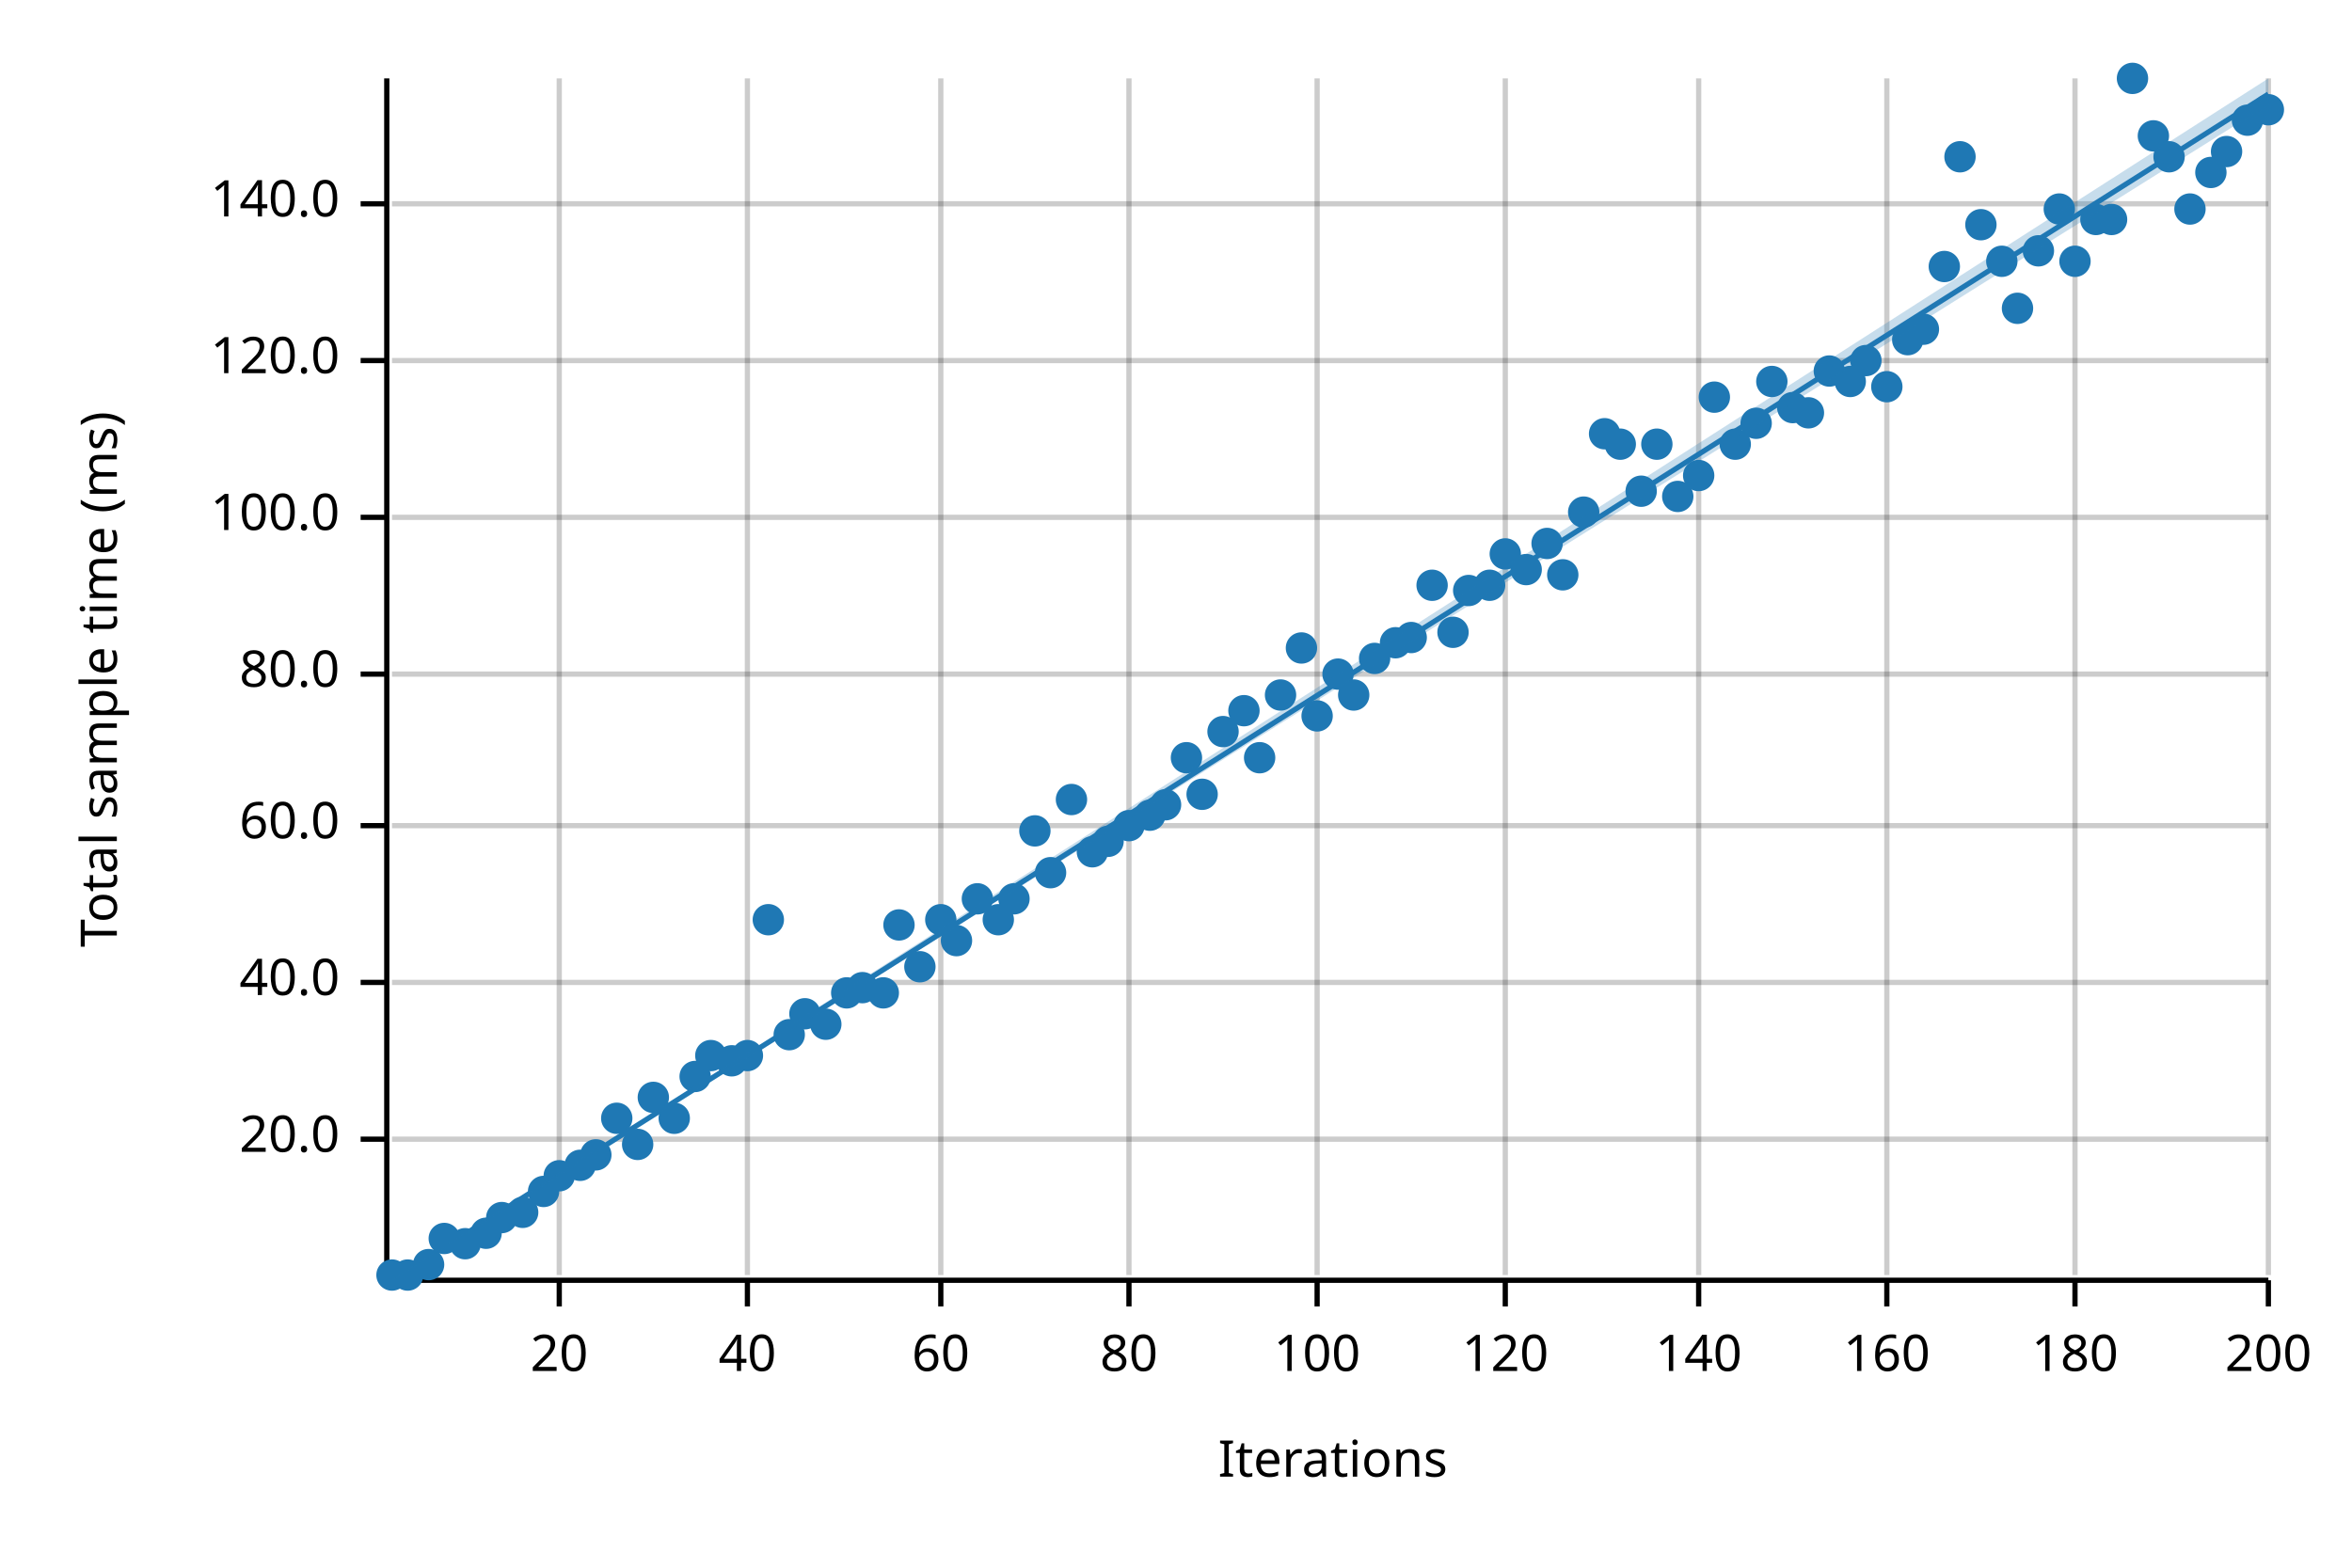
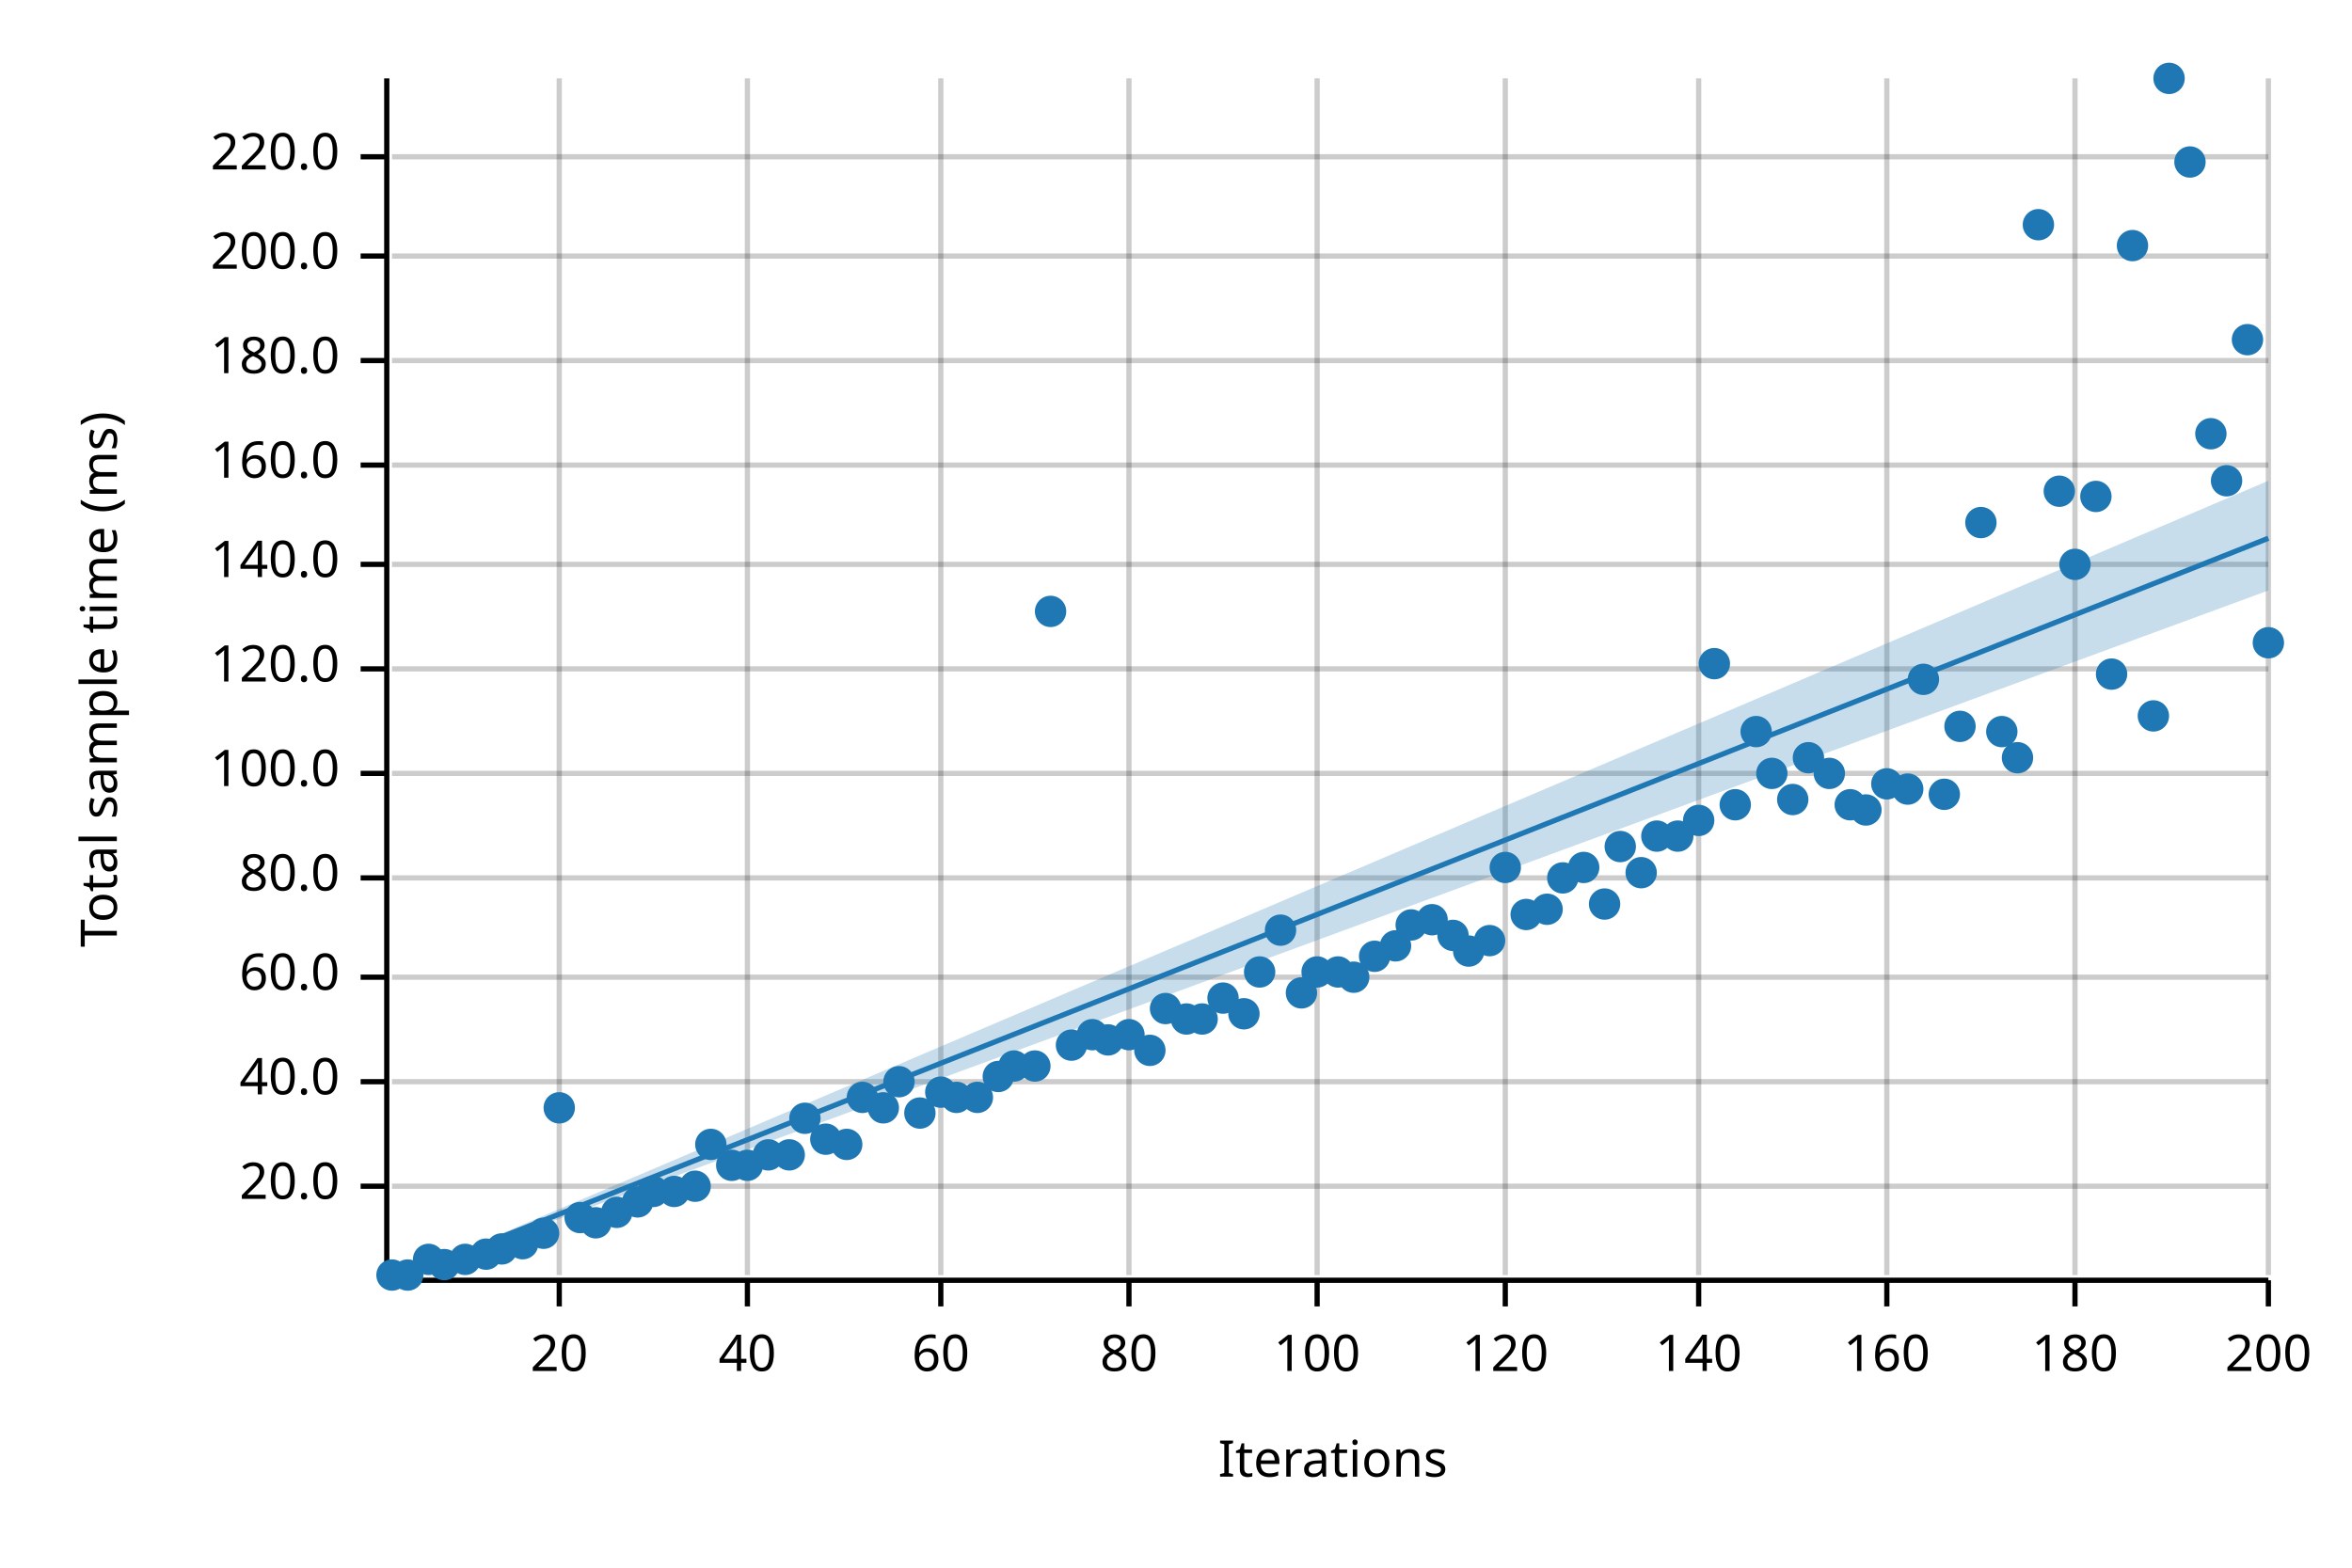
<svg xmlns="http://www.w3.org/2000/svg" width="450" height="300" viewBox="0 0 450 300">
  <text x="15" y="130" dy="0.76em" text-anchor="middle" font-family="sans-serif" font-size="9.677" opacity="1" fill="#000000" transform="rotate(270, 15, 130)">
Total sample time (ms)
</text>
  <text x="255" y="285" dy="-0.5ex" text-anchor="middle" font-family="sans-serif" font-size="9.677" opacity="1" fill="#000000">
Iterations
</text>
  <line opacity="0.2" stroke="#000000" stroke-width="1" x1="107" y1="244" x2="107" y2="15" />
  <line opacity="0.2" stroke="#000000" stroke-width="1" x1="143" y1="244" x2="143" y2="15" />
  <line opacity="0.2" stroke="#000000" stroke-width="1" x1="180" y1="244" x2="180" y2="15" />
  <line opacity="0.2" stroke="#000000" stroke-width="1" x1="216" y1="244" x2="216" y2="15" />
  <line opacity="0.2" stroke="#000000" stroke-width="1" x1="252" y1="244" x2="252" y2="15" />
  <line opacity="0.2" stroke="#000000" stroke-width="1" x1="288" y1="244" x2="288" y2="15" />
  <line opacity="0.2" stroke="#000000" stroke-width="1" x1="325" y1="244" x2="325" y2="15" />
  <line opacity="0.2" stroke="#000000" stroke-width="1" x1="361" y1="244" x2="361" y2="15" />
  <line opacity="0.2" stroke="#000000" stroke-width="1" x1="397" y1="244" x2="397" y2="15" />
  <line opacity="0.2" stroke="#000000" stroke-width="1" x1="434" y1="244" x2="434" y2="15" />
-   <line opacity="0.2" stroke="#000000" stroke-width="1" x1="75" y1="218" x2="434" y2="218" />
-   <line opacity="0.2" stroke="#000000" stroke-width="1" x1="75" y1="188" x2="434" y2="188" />
-   <line opacity="0.2" stroke="#000000" stroke-width="1" x1="75" y1="158" x2="434" y2="158" />
-   <line opacity="0.2" stroke="#000000" stroke-width="1" x1="75" y1="129" x2="434" y2="129" />
-   <line opacity="0.2" stroke="#000000" stroke-width="1" x1="75" y1="99" x2="434" y2="99" />
+   <line opacity="0.2" stroke="#000000" stroke-width="1" x1="75" y1="227" x2="434" y2="227" />
+   <line opacity="0.2" stroke="#000000" stroke-width="1" x1="75" y1="207" x2="434" y2="207" />
+   <line opacity="0.2" stroke="#000000" stroke-width="1" x1="75" y1="187" x2="434" y2="187" />
+   <line opacity="0.2" stroke="#000000" stroke-width="1" x1="75" y1="168" x2="434" y2="168" />
+   <line opacity="0.2" stroke="#000000" stroke-width="1" x1="75" y1="148" x2="434" y2="148" />
+   <line opacity="0.2" stroke="#000000" stroke-width="1" x1="75" y1="128" x2="434" y2="128" />
+   <line opacity="0.2" stroke="#000000" stroke-width="1" x1="75" y1="108" x2="434" y2="108" />
+   <line opacity="0.2" stroke="#000000" stroke-width="1" x1="75" y1="89" x2="434" y2="89" />
  <line opacity="0.2" stroke="#000000" stroke-width="1" x1="75" y1="69" x2="434" y2="69" />
-   <line opacity="0.2" stroke="#000000" stroke-width="1" x1="75" y1="39" x2="434" y2="39" />
+   <line opacity="0.2" stroke="#000000" stroke-width="1" x1="75" y1="49" x2="434" y2="49" />
+   <line opacity="0.2" stroke="#000000" stroke-width="1" x1="75" y1="30" x2="434" y2="30" />
  <polyline fill="none" opacity="1" stroke="#000000" stroke-width="1" points="74,15 74,244 " />
-   <text x="65" y="218" dy="0.5ex" text-anchor="end" font-family="sans-serif" font-size="9.677" opacity="1" fill="#000000">
+   <text x="65" y="227" dy="0.5ex" text-anchor="end" font-family="sans-serif" font-size="9.677" opacity="1" fill="#000000">
20.0
</text>
-   <polyline fill="none" opacity="1" stroke="#000000" stroke-width="1" points="69,218 74,218 " />
-   <text x="65" y="188" dy="0.5ex" text-anchor="end" font-family="sans-serif" font-size="9.677" opacity="1" fill="#000000">
+   <polyline fill="none" opacity="1" stroke="#000000" stroke-width="1" points="69,227 74,227 " />
+   <text x="65" y="207" dy="0.5ex" text-anchor="end" font-family="sans-serif" font-size="9.677" opacity="1" fill="#000000">
40.0
</text>
-   <polyline fill="none" opacity="1" stroke="#000000" stroke-width="1" points="69,188 74,188 " />
-   <text x="65" y="158" dy="0.5ex" text-anchor="end" font-family="sans-serif" font-size="9.677" opacity="1" fill="#000000">
+   <polyline fill="none" opacity="1" stroke="#000000" stroke-width="1" points="69,207 74,207 " />
+   <text x="65" y="187" dy="0.5ex" text-anchor="end" font-family="sans-serif" font-size="9.677" opacity="1" fill="#000000">
60.0
</text>
-   <polyline fill="none" opacity="1" stroke="#000000" stroke-width="1" points="69,158 74,158 " />
-   <text x="65" y="129" dy="0.5ex" text-anchor="end" font-family="sans-serif" font-size="9.677" opacity="1" fill="#000000">
+   <polyline fill="none" opacity="1" stroke="#000000" stroke-width="1" points="69,187 74,187 " />
+   <text x="65" y="168" dy="0.5ex" text-anchor="end" font-family="sans-serif" font-size="9.677" opacity="1" fill="#000000">
80.0
</text>
-   <polyline fill="none" opacity="1" stroke="#000000" stroke-width="1" points="69,129 74,129 " />
-   <text x="65" y="99" dy="0.5ex" text-anchor="end" font-family="sans-serif" font-size="9.677" opacity="1" fill="#000000">
+   <polyline fill="none" opacity="1" stroke="#000000" stroke-width="1" points="69,168 74,168 " />
+   <text x="65" y="148" dy="0.5ex" text-anchor="end" font-family="sans-serif" font-size="9.677" opacity="1" fill="#000000">
100.0
</text>
-   <polyline fill="none" opacity="1" stroke="#000000" stroke-width="1" points="69,99 74,99 " />
+   <polyline fill="none" opacity="1" stroke="#000000" stroke-width="1" points="69,148 74,148 " />
+   <text x="65" y="128" dy="0.5ex" text-anchor="end" font-family="sans-serif" font-size="9.677" opacity="1" fill="#000000">
+ 120.0
+ </text>
+   <polyline fill="none" opacity="1" stroke="#000000" stroke-width="1" points="69,128 74,128 " />
+   <text x="65" y="108" dy="0.5ex" text-anchor="end" font-family="sans-serif" font-size="9.677" opacity="1" fill="#000000">
+ 140.0
+ </text>
+   <polyline fill="none" opacity="1" stroke="#000000" stroke-width="1" points="69,108 74,108 " />
+   <text x="65" y="89" dy="0.5ex" text-anchor="end" font-family="sans-serif" font-size="9.677" opacity="1" fill="#000000">
+ 160.0
+ </text>
+   <polyline fill="none" opacity="1" stroke="#000000" stroke-width="1" points="69,89 74,89 " />
  <text x="65" y="69" dy="0.5ex" text-anchor="end" font-family="sans-serif" font-size="9.677" opacity="1" fill="#000000">
- 120.0
+ 180.0
</text>
  <polyline fill="none" opacity="1" stroke="#000000" stroke-width="1" points="69,69 74,69 " />
-   <text x="65" y="39" dy="0.5ex" text-anchor="end" font-family="sans-serif" font-size="9.677" opacity="1" fill="#000000">
- 140.0
- </text>
-   <polyline fill="none" opacity="1" stroke="#000000" stroke-width="1" points="69,39 74,39 " />
+   <text x="65" y="49" dy="0.5ex" text-anchor="end" font-family="sans-serif" font-size="9.677" opacity="1" fill="#000000">
+ 200.0
+ </text>
+   <polyline fill="none" opacity="1" stroke="#000000" stroke-width="1" points="69,49 74,49 " />
+   <text x="65" y="30" dy="0.5ex" text-anchor="end" font-family="sans-serif" font-size="9.677" opacity="1" fill="#000000">
+ 220.0
+ </text>
+   <polyline fill="none" opacity="1" stroke="#000000" stroke-width="1" points="69,30 74,30 " />
  <polyline fill="none" opacity="1" stroke="#000000" stroke-width="1" points="75,245 434,245 " />
  <text x="107" y="255" dy="0.76em" text-anchor="middle" font-family="sans-serif" font-size="9.677" opacity="1" fill="#000000">
20
</text>
  <polyline fill="none" opacity="1" stroke="#000000" stroke-width="1" points="107,245 107,250 " />
  <text x="143" y="255" dy="0.76em" text-anchor="middle" font-family="sans-serif" font-size="9.677" opacity="1" fill="#000000">
40
</text>
  <polyline fill="none" opacity="1" stroke="#000000" stroke-width="1" points="143,245 143,250 " />
  <text x="180" y="255" dy="0.76em" text-anchor="middle" font-family="sans-serif" font-size="9.677" opacity="1" fill="#000000">
60
</text>
  <polyline fill="none" opacity="1" stroke="#000000" stroke-width="1" points="180,245 180,250 " />
  <text x="216" y="255" dy="0.76em" text-anchor="middle" font-family="sans-serif" font-size="9.677" opacity="1" fill="#000000">
80
</text>
  <polyline fill="none" opacity="1" stroke="#000000" stroke-width="1" points="216,245 216,250 " />
  <text x="252" y="255" dy="0.76em" text-anchor="middle" font-family="sans-serif" font-size="9.677" opacity="1" fill="#000000">
100
</text>
  <polyline fill="none" opacity="1" stroke="#000000" stroke-width="1" points="252,245 252,250 " />
  <text x="288" y="255" dy="0.76em" text-anchor="middle" font-family="sans-serif" font-size="9.677" opacity="1" fill="#000000">
120
</text>
  <polyline fill="none" opacity="1" stroke="#000000" stroke-width="1" points="288,245 288,250 " />
  <text x="325" y="255" dy="0.76em" text-anchor="middle" font-family="sans-serif" font-size="9.677" opacity="1" fill="#000000">
140
</text>
  <polyline fill="none" opacity="1" stroke="#000000" stroke-width="1" points="325,245 325,250 " />
  <text x="361" y="255" dy="0.76em" text-anchor="middle" font-family="sans-serif" font-size="9.677" opacity="1" fill="#000000">
160
</text>
  <polyline fill="none" opacity="1" stroke="#000000" stroke-width="1" points="361,245 361,250 " />
  <text x="397" y="255" dy="0.76em" text-anchor="middle" font-family="sans-serif" font-size="9.677" opacity="1" fill="#000000">
180
</text>
  <polyline fill="none" opacity="1" stroke="#000000" stroke-width="1" points="397,245 397,250 " />
  <text x="434" y="255" dy="0.76em" text-anchor="middle" font-family="sans-serif" font-size="9.677" opacity="1" fill="#000000">
200
</text>
  <polyline fill="none" opacity="1" stroke="#000000" stroke-width="1" points="434,245 434,250 " />
  <circle cx="75" cy="244" r="3" opacity="1" fill="#1F78B4" stroke="none" stroke-width="1" />
  <circle cx="78" cy="244" r="3" opacity="1" fill="#1F78B4" stroke="none" stroke-width="1" />
-   <circle cx="82" cy="242" r="3" opacity="1" fill="#1F78B4" stroke="none" stroke-width="1" />
-   <circle cx="85" cy="237" r="3" opacity="1" fill="#1F78B4" stroke="none" stroke-width="1" />
-   <circle cx="89" cy="238" r="3" opacity="1" fill="#1F78B4" stroke="none" stroke-width="1" />
-   <circle cx="93" cy="236" r="3" opacity="1" fill="#1F78B4" stroke="none" stroke-width="1" />
-   <circle cx="96" cy="233" r="3" opacity="1" fill="#1F78B4" stroke="none" stroke-width="1" />
-   <circle cx="100" cy="232" r="3" opacity="1" fill="#1F78B4" stroke="none" stroke-width="1" />
-   <circle cx="104" cy="228" r="3" opacity="1" fill="#1F78B4" stroke="none" stroke-width="1" />
-   <circle cx="107" cy="225" r="3" opacity="1" fill="#1F78B4" stroke="none" stroke-width="1" />
-   <circle cx="111" cy="223" r="3" opacity="1" fill="#1F78B4" stroke="none" stroke-width="1" />
-   <circle cx="114" cy="221" r="3" opacity="1" fill="#1F78B4" stroke="none" stroke-width="1" />
-   <circle cx="118" cy="214" r="3" opacity="1" fill="#1F78B4" stroke="none" stroke-width="1" />
-   <circle cx="122" cy="219" r="3" opacity="1" fill="#1F78B4" stroke="none" stroke-width="1" />
-   <circle cx="125" cy="210" r="3" opacity="1" fill="#1F78B4" stroke="none" stroke-width="1" />
-   <circle cx="129" cy="214" r="3" opacity="1" fill="#1F78B4" stroke="none" stroke-width="1" />
-   <circle cx="133" cy="206" r="3" opacity="1" fill="#1F78B4" stroke="none" stroke-width="1" />
-   <circle cx="136" cy="202" r="3" opacity="1" fill="#1F78B4" stroke="none" stroke-width="1" />
-   <circle cx="140" cy="203" r="3" opacity="1" fill="#1F78B4" stroke="none" stroke-width="1" />
-   <circle cx="143" cy="202" r="3" opacity="1" fill="#1F78B4" stroke="none" stroke-width="1" />
-   <circle cx="147" cy="176" r="3" opacity="1" fill="#1F78B4" stroke="none" stroke-width="1" />
-   <circle cx="151" cy="198" r="3" opacity="1" fill="#1F78B4" stroke="none" stroke-width="1" />
-   <circle cx="154" cy="194" r="3" opacity="1" fill="#1F78B4" stroke="none" stroke-width="1" />
-   <circle cx="158" cy="196" r="3" opacity="1" fill="#1F78B4" stroke="none" stroke-width="1" />
-   <circle cx="162" cy="190" r="3" opacity="1" fill="#1F78B4" stroke="none" stroke-width="1" />
-   <circle cx="165" cy="189" r="3" opacity="1" fill="#1F78B4" stroke="none" stroke-width="1" />
-   <circle cx="169" cy="190" r="3" opacity="1" fill="#1F78B4" stroke="none" stroke-width="1" />
-   <circle cx="172" cy="177" r="3" opacity="1" fill="#1F78B4" stroke="none" stroke-width="1" />
-   <circle cx="176" cy="185" r="3" opacity="1" fill="#1F78B4" stroke="none" stroke-width="1" />
-   <circle cx="180" cy="176" r="3" opacity="1" fill="#1F78B4" stroke="none" stroke-width="1" />
-   <circle cx="183" cy="180" r="3" opacity="1" fill="#1F78B4" stroke="none" stroke-width="1" />
-   <circle cx="187" cy="172" r="3" opacity="1" fill="#1F78B4" stroke="none" stroke-width="1" />
-   <circle cx="191" cy="176" r="3" opacity="1" fill="#1F78B4" stroke="none" stroke-width="1" />
-   <circle cx="194" cy="172" r="3" opacity="1" fill="#1F78B4" stroke="none" stroke-width="1" />
-   <circle cx="198" cy="159" r="3" opacity="1" fill="#1F78B4" stroke="none" stroke-width="1" />
-   <circle cx="201" cy="167" r="3" opacity="1" fill="#1F78B4" stroke="none" stroke-width="1" />
-   <circle cx="205" cy="153" r="3" opacity="1" fill="#1F78B4" stroke="none" stroke-width="1" />
-   <circle cx="209" cy="163" r="3" opacity="1" fill="#1F78B4" stroke="none" stroke-width="1" />
-   <circle cx="212" cy="161" r="3" opacity="1" fill="#1F78B4" stroke="none" stroke-width="1" />
-   <circle cx="216" cy="158" r="3" opacity="1" fill="#1F78B4" stroke="none" stroke-width="1" />
-   <circle cx="220" cy="156" r="3" opacity="1" fill="#1F78B4" stroke="none" stroke-width="1" />
-   <circle cx="223" cy="154" r="3" opacity="1" fill="#1F78B4" stroke="none" stroke-width="1" />
-   <circle cx="227" cy="145" r="3" opacity="1" fill="#1F78B4" stroke="none" stroke-width="1" />
-   <circle cx="230" cy="152" r="3" opacity="1" fill="#1F78B4" stroke="none" stroke-width="1" />
-   <circle cx="234" cy="140" r="3" opacity="1" fill="#1F78B4" stroke="none" stroke-width="1" />
-   <circle cx="238" cy="136" r="3" opacity="1" fill="#1F78B4" stroke="none" stroke-width="1" />
-   <circle cx="241" cy="145" r="3" opacity="1" fill="#1F78B4" stroke="none" stroke-width="1" />
-   <circle cx="245" cy="133" r="3" opacity="1" fill="#1F78B4" stroke="none" stroke-width="1" />
-   <circle cx="249" cy="124" r="3" opacity="1" fill="#1F78B4" stroke="none" stroke-width="1" />
-   <circle cx="252" cy="137" r="3" opacity="1" fill="#1F78B4" stroke="none" stroke-width="1" />
-   <circle cx="256" cy="129" r="3" opacity="1" fill="#1F78B4" stroke="none" stroke-width="1" />
-   <circle cx="259" cy="133" r="3" opacity="1" fill="#1F78B4" stroke="none" stroke-width="1" />
-   <circle cx="263" cy="126" r="3" opacity="1" fill="#1F78B4" stroke="none" stroke-width="1" />
-   <circle cx="267" cy="123" r="3" opacity="1" fill="#1F78B4" stroke="none" stroke-width="1" />
-   <circle cx="270" cy="122" r="3" opacity="1" fill="#1F78B4" stroke="none" stroke-width="1" />
-   <circle cx="274" cy="112" r="3" opacity="1" fill="#1F78B4" stroke="none" stroke-width="1" />
-   <circle cx="278" cy="121" r="3" opacity="1" fill="#1F78B4" stroke="none" stroke-width="1" />
-   <circle cx="281" cy="113" r="3" opacity="1" fill="#1F78B4" stroke="none" stroke-width="1" />
-   <circle cx="285" cy="112" r="3" opacity="1" fill="#1F78B4" stroke="none" stroke-width="1" />
-   <circle cx="288" cy="106" r="3" opacity="1" fill="#1F78B4" stroke="none" stroke-width="1" />
-   <circle cx="292" cy="109" r="3" opacity="1" fill="#1F78B4" stroke="none" stroke-width="1" />
-   <circle cx="296" cy="104" r="3" opacity="1" fill="#1F78B4" stroke="none" stroke-width="1" />
-   <circle cx="299" cy="110" r="3" opacity="1" fill="#1F78B4" stroke="none" stroke-width="1" />
-   <circle cx="303" cy="98" r="3" opacity="1" fill="#1F78B4" stroke="none" stroke-width="1" />
-   <circle cx="307" cy="83" r="3" opacity="1" fill="#1F78B4" stroke="none" stroke-width="1" />
-   <circle cx="310" cy="85" r="3" opacity="1" fill="#1F78B4" stroke="none" stroke-width="1" />
-   <circle cx="314" cy="94" r="3" opacity="1" fill="#1F78B4" stroke="none" stroke-width="1" />
-   <circle cx="317" cy="85" r="3" opacity="1" fill="#1F78B4" stroke="none" stroke-width="1" />
-   <circle cx="321" cy="95" r="3" opacity="1" fill="#1F78B4" stroke="none" stroke-width="1" />
-   <circle cx="325" cy="91" r="3" opacity="1" fill="#1F78B4" stroke="none" stroke-width="1" />
-   <circle cx="328" cy="76" r="3" opacity="1" fill="#1F78B4" stroke="none" stroke-width="1" />
-   <circle cx="332" cy="85" r="3" opacity="1" fill="#1F78B4" stroke="none" stroke-width="1" />
-   <circle cx="336" cy="81" r="3" opacity="1" fill="#1F78B4" stroke="none" stroke-width="1" />
-   <circle cx="339" cy="73" r="3" opacity="1" fill="#1F78B4" stroke="none" stroke-width="1" />
-   <circle cx="343" cy="78" r="3" opacity="1" fill="#1F78B4" stroke="none" stroke-width="1" />
-   <circle cx="346" cy="79" r="3" opacity="1" fill="#1F78B4" stroke="none" stroke-width="1" />
-   <circle cx="350" cy="71" r="3" opacity="1" fill="#1F78B4" stroke="none" stroke-width="1" />
-   <circle cx="354" cy="73" r="3" opacity="1" fill="#1F78B4" stroke="none" stroke-width="1" />
-   <circle cx="357" cy="69" r="3" opacity="1" fill="#1F78B4" stroke="none" stroke-width="1" />
-   <circle cx="361" cy="74" r="3" opacity="1" fill="#1F78B4" stroke="none" stroke-width="1" />
-   <circle cx="365" cy="65" r="3" opacity="1" fill="#1F78B4" stroke="none" stroke-width="1" />
-   <circle cx="368" cy="63" r="3" opacity="1" fill="#1F78B4" stroke="none" stroke-width="1" />
-   <circle cx="372" cy="51" r="3" opacity="1" fill="#1F78B4" stroke="none" stroke-width="1" />
-   <circle cx="375" cy="30" r="3" opacity="1" fill="#1F78B4" stroke="none" stroke-width="1" />
-   <circle cx="379" cy="43" r="3" opacity="1" fill="#1F78B4" stroke="none" stroke-width="1" />
-   <circle cx="383" cy="50" r="3" opacity="1" fill="#1F78B4" stroke="none" stroke-width="1" />
-   <circle cx="386" cy="59" r="3" opacity="1" fill="#1F78B4" stroke="none" stroke-width="1" />
-   <circle cx="390" cy="48" r="3" opacity="1" fill="#1F78B4" stroke="none" stroke-width="1" />
-   <circle cx="394" cy="40" r="3" opacity="1" fill="#1F78B4" stroke="none" stroke-width="1" />
-   <circle cx="397" cy="50" r="3" opacity="1" fill="#1F78B4" stroke="none" stroke-width="1" />
-   <circle cx="401" cy="42" r="3" opacity="1" fill="#1F78B4" stroke="none" stroke-width="1" />
-   <circle cx="404" cy="42" r="3" opacity="1" fill="#1F78B4" stroke="none" stroke-width="1" />
-   <circle cx="408" cy="15" r="3" opacity="1" fill="#1F78B4" stroke="none" stroke-width="1" />
-   <circle cx="412" cy="26" r="3" opacity="1" fill="#1F78B4" stroke="none" stroke-width="1" />
-   <circle cx="415" cy="30" r="3" opacity="1" fill="#1F78B4" stroke="none" stroke-width="1" />
-   <circle cx="419" cy="40" r="3" opacity="1" fill="#1F78B4" stroke="none" stroke-width="1" />
-   <circle cx="423" cy="33" r="3" opacity="1" fill="#1F78B4" stroke="none" stroke-width="1" />
-   <circle cx="426" cy="29" r="3" opacity="1" fill="#1F78B4" stroke="none" stroke-width="1" />
-   <circle cx="430" cy="23" r="3" opacity="1" fill="#1F78B4" stroke="none" stroke-width="1" />
-   <circle cx="434" cy="21" r="3" opacity="1" fill="#1F78B4" stroke="none" stroke-width="1" />
-   <polyline fill="none" opacity="1" stroke="#1F78B4" stroke-width="1" points="75,245 434,18 " />
-   <polygon opacity="0.25" fill="#1F78B4" points="75,245 434,20 434,15 " />
+   <circle cx="82" cy="241" r="3" opacity="1" fill="#1F78B4" stroke="none" stroke-width="1" />
+   <circle cx="85" cy="242" r="3" opacity="1" fill="#1F78B4" stroke="none" stroke-width="1" />
+   <circle cx="89" cy="241" r="3" opacity="1" fill="#1F78B4" stroke="none" stroke-width="1" />
+   <circle cx="93" cy="240" r="3" opacity="1" fill="#1F78B4" stroke="none" stroke-width="1" />
+   <circle cx="96" cy="239" r="3" opacity="1" fill="#1F78B4" stroke="none" stroke-width="1" />
+   <circle cx="100" cy="238" r="3" opacity="1" fill="#1F78B4" stroke="none" stroke-width="1" />
+   <circle cx="104" cy="236" r="3" opacity="1" fill="#1F78B4" stroke="none" stroke-width="1" />
+   <circle cx="107" cy="212" r="3" opacity="1" fill="#1F78B4" stroke="none" stroke-width="1" />
+   <circle cx="111" cy="233" r="3" opacity="1" fill="#1F78B4" stroke="none" stroke-width="1" />
+   <circle cx="114" cy="234" r="3" opacity="1" fill="#1F78B4" stroke="none" stroke-width="1" />
+   <circle cx="118" cy="232" r="3" opacity="1" fill="#1F78B4" stroke="none" stroke-width="1" />
+   <circle cx="122" cy="230" r="3" opacity="1" fill="#1F78B4" stroke="none" stroke-width="1" />
+   <circle cx="125" cy="228" r="3" opacity="1" fill="#1F78B4" stroke="none" stroke-width="1" />
+   <circle cx="129" cy="228" r="3" opacity="1" fill="#1F78B4" stroke="none" stroke-width="1" />
+   <circle cx="133" cy="227" r="3" opacity="1" fill="#1F78B4" stroke="none" stroke-width="1" />
+   <circle cx="136" cy="219" r="3" opacity="1" fill="#1F78B4" stroke="none" stroke-width="1" />
+   <circle cx="140" cy="223" r="3" opacity="1" fill="#1F78B4" stroke="none" stroke-width="1" />
+   <circle cx="143" cy="223" r="3" opacity="1" fill="#1F78B4" stroke="none" stroke-width="1" />
+   <circle cx="147" cy="221" r="3" opacity="1" fill="#1F78B4" stroke="none" stroke-width="1" />
+   <circle cx="151" cy="221" r="3" opacity="1" fill="#1F78B4" stroke="none" stroke-width="1" />
+   <circle cx="154" cy="214" r="3" opacity="1" fill="#1F78B4" stroke="none" stroke-width="1" />
+   <circle cx="158" cy="218" r="3" opacity="1" fill="#1F78B4" stroke="none" stroke-width="1" />
+   <circle cx="162" cy="219" r="3" opacity="1" fill="#1F78B4" stroke="none" stroke-width="1" />
+   <circle cx="165" cy="210" r="3" opacity="1" fill="#1F78B4" stroke="none" stroke-width="1" />
+   <circle cx="169" cy="212" r="3" opacity="1" fill="#1F78B4" stroke="none" stroke-width="1" />
+   <circle cx="172" cy="207" r="3" opacity="1" fill="#1F78B4" stroke="none" stroke-width="1" />
+   <circle cx="176" cy="213" r="3" opacity="1" fill="#1F78B4" stroke="none" stroke-width="1" />
+   <circle cx="180" cy="209" r="3" opacity="1" fill="#1F78B4" stroke="none" stroke-width="1" />
+   <circle cx="183" cy="210" r="3" opacity="1" fill="#1F78B4" stroke="none" stroke-width="1" />
+   <circle cx="187" cy="210" r="3" opacity="1" fill="#1F78B4" stroke="none" stroke-width="1" />
+   <circle cx="191" cy="206" r="3" opacity="1" fill="#1F78B4" stroke="none" stroke-width="1" />
+   <circle cx="194" cy="204" r="3" opacity="1" fill="#1F78B4" stroke="none" stroke-width="1" />
+   <circle cx="198" cy="204" r="3" opacity="1" fill="#1F78B4" stroke="none" stroke-width="1" />
+   <circle cx="201" cy="117" r="3" opacity="1" fill="#1F78B4" stroke="none" stroke-width="1" />
+   <circle cx="205" cy="200" r="3" opacity="1" fill="#1F78B4" stroke="none" stroke-width="1" />
+   <circle cx="209" cy="198" r="3" opacity="1" fill="#1F78B4" stroke="none" stroke-width="1" />
+   <circle cx="212" cy="199" r="3" opacity="1" fill="#1F78B4" stroke="none" stroke-width="1" />
+   <circle cx="216" cy="198" r="3" opacity="1" fill="#1F78B4" stroke="none" stroke-width="1" />
+   <circle cx="220" cy="201" r="3" opacity="1" fill="#1F78B4" stroke="none" stroke-width="1" />
+   <circle cx="223" cy="193" r="3" opacity="1" fill="#1F78B4" stroke="none" stroke-width="1" />
+   <circle cx="227" cy="195" r="3" opacity="1" fill="#1F78B4" stroke="none" stroke-width="1" />
+   <circle cx="230" cy="195" r="3" opacity="1" fill="#1F78B4" stroke="none" stroke-width="1" />
+   <circle cx="234" cy="191" r="3" opacity="1" fill="#1F78B4" stroke="none" stroke-width="1" />
+   <circle cx="238" cy="194" r="3" opacity="1" fill="#1F78B4" stroke="none" stroke-width="1" />
+   <circle cx="241" cy="186" r="3" opacity="1" fill="#1F78B4" stroke="none" stroke-width="1" />
+   <circle cx="245" cy="178" r="3" opacity="1" fill="#1F78B4" stroke="none" stroke-width="1" />
+   <circle cx="249" cy="190" r="3" opacity="1" fill="#1F78B4" stroke="none" stroke-width="1" />
+   <circle cx="252" cy="186" r="3" opacity="1" fill="#1F78B4" stroke="none" stroke-width="1" />
+   <circle cx="256" cy="186" r="3" opacity="1" fill="#1F78B4" stroke="none" stroke-width="1" />
+   <circle cx="259" cy="187" r="3" opacity="1" fill="#1F78B4" stroke="none" stroke-width="1" />
+   <circle cx="263" cy="183" r="3" opacity="1" fill="#1F78B4" stroke="none" stroke-width="1" />
+   <circle cx="267" cy="181" r="3" opacity="1" fill="#1F78B4" stroke="none" stroke-width="1" />
+   <circle cx="270" cy="177" r="3" opacity="1" fill="#1F78B4" stroke="none" stroke-width="1" />
+   <circle cx="274" cy="176" r="3" opacity="1" fill="#1F78B4" stroke="none" stroke-width="1" />
+   <circle cx="278" cy="179" r="3" opacity="1" fill="#1F78B4" stroke="none" stroke-width="1" />
+   <circle cx="281" cy="182" r="3" opacity="1" fill="#1F78B4" stroke="none" stroke-width="1" />
+   <circle cx="285" cy="180" r="3" opacity="1" fill="#1F78B4" stroke="none" stroke-width="1" />
+   <circle cx="288" cy="166" r="3" opacity="1" fill="#1F78B4" stroke="none" stroke-width="1" />
+   <circle cx="292" cy="175" r="3" opacity="1" fill="#1F78B4" stroke="none" stroke-width="1" />
+   <circle cx="296" cy="174" r="3" opacity="1" fill="#1F78B4" stroke="none" stroke-width="1" />
+   <circle cx="299" cy="168" r="3" opacity="1" fill="#1F78B4" stroke="none" stroke-width="1" />
+   <circle cx="303" cy="166" r="3" opacity="1" fill="#1F78B4" stroke="none" stroke-width="1" />
+   <circle cx="307" cy="173" r="3" opacity="1" fill="#1F78B4" stroke="none" stroke-width="1" />
+   <circle cx="310" cy="162" r="3" opacity="1" fill="#1F78B4" stroke="none" stroke-width="1" />
+   <circle cx="314" cy="167" r="3" opacity="1" fill="#1F78B4" stroke="none" stroke-width="1" />
+   <circle cx="317" cy="160" r="3" opacity="1" fill="#1F78B4" stroke="none" stroke-width="1" />
+   <circle cx="321" cy="160" r="3" opacity="1" fill="#1F78B4" stroke="none" stroke-width="1" />
+   <circle cx="325" cy="157" r="3" opacity="1" fill="#1F78B4" stroke="none" stroke-width="1" />
+   <circle cx="328" cy="127" r="3" opacity="1" fill="#1F78B4" stroke="none" stroke-width="1" />
+   <circle cx="332" cy="154" r="3" opacity="1" fill="#1F78B4" stroke="none" stroke-width="1" />
+   <circle cx="336" cy="140" r="3" opacity="1" fill="#1F78B4" stroke="none" stroke-width="1" />
+   <circle cx="339" cy="148" r="3" opacity="1" fill="#1F78B4" stroke="none" stroke-width="1" />
+   <circle cx="343" cy="153" r="3" opacity="1" fill="#1F78B4" stroke="none" stroke-width="1" />
+   <circle cx="346" cy="145" r="3" opacity="1" fill="#1F78B4" stroke="none" stroke-width="1" />
+   <circle cx="350" cy="148" r="3" opacity="1" fill="#1F78B4" stroke="none" stroke-width="1" />
+   <circle cx="354" cy="154" r="3" opacity="1" fill="#1F78B4" stroke="none" stroke-width="1" />
+   <circle cx="357" cy="155" r="3" opacity="1" fill="#1F78B4" stroke="none" stroke-width="1" />
+   <circle cx="361" cy="150" r="3" opacity="1" fill="#1F78B4" stroke="none" stroke-width="1" />
+   <circle cx="365" cy="151" r="3" opacity="1" fill="#1F78B4" stroke="none" stroke-width="1" />
+   <circle cx="368" cy="130" r="3" opacity="1" fill="#1F78B4" stroke="none" stroke-width="1" />
+   <circle cx="372" cy="152" r="3" opacity="1" fill="#1F78B4" stroke="none" stroke-width="1" />
+   <circle cx="375" cy="139" r="3" opacity="1" fill="#1F78B4" stroke="none" stroke-width="1" />
+   <circle cx="379" cy="100" r="3" opacity="1" fill="#1F78B4" stroke="none" stroke-width="1" />
+   <circle cx="383" cy="140" r="3" opacity="1" fill="#1F78B4" stroke="none" stroke-width="1" />
+   <circle cx="386" cy="145" r="3" opacity="1" fill="#1F78B4" stroke="none" stroke-width="1" />
+   <circle cx="390" cy="43" r="3" opacity="1" fill="#1F78B4" stroke="none" stroke-width="1" />
+   <circle cx="394" cy="94" r="3" opacity="1" fill="#1F78B4" stroke="none" stroke-width="1" />
+   <circle cx="397" cy="108" r="3" opacity="1" fill="#1F78B4" stroke="none" stroke-width="1" />
+   <circle cx="401" cy="95" r="3" opacity="1" fill="#1F78B4" stroke="none" stroke-width="1" />
+   <circle cx="404" cy="129" r="3" opacity="1" fill="#1F78B4" stroke="none" stroke-width="1" />
+   <circle cx="408" cy="47" r="3" opacity="1" fill="#1F78B4" stroke="none" stroke-width="1" />
+   <circle cx="412" cy="137" r="3" opacity="1" fill="#1F78B4" stroke="none" stroke-width="1" />
+   <circle cx="415" cy="15" r="3" opacity="1" fill="#1F78B4" stroke="none" stroke-width="1" />
+   <circle cx="419" cy="31" r="3" opacity="1" fill="#1F78B4" stroke="none" stroke-width="1" />
+   <circle cx="423" cy="83" r="3" opacity="1" fill="#1F78B4" stroke="none" stroke-width="1" />
+   <circle cx="426" cy="92" r="3" opacity="1" fill="#1F78B4" stroke="none" stroke-width="1" />
+   <circle cx="430" cy="65" r="3" opacity="1" fill="#1F78B4" stroke="none" stroke-width="1" />
+   <circle cx="434" cy="123" r="3" opacity="1" fill="#1F78B4" stroke="none" stroke-width="1" />
+   <polyline fill="none" opacity="1" stroke="#1F78B4" stroke-width="1" points="75,245 434,103 " />
+   <polygon opacity="0.25" fill="#1F78B4" points="75,245 434,113 434,92 " />
</svg>
